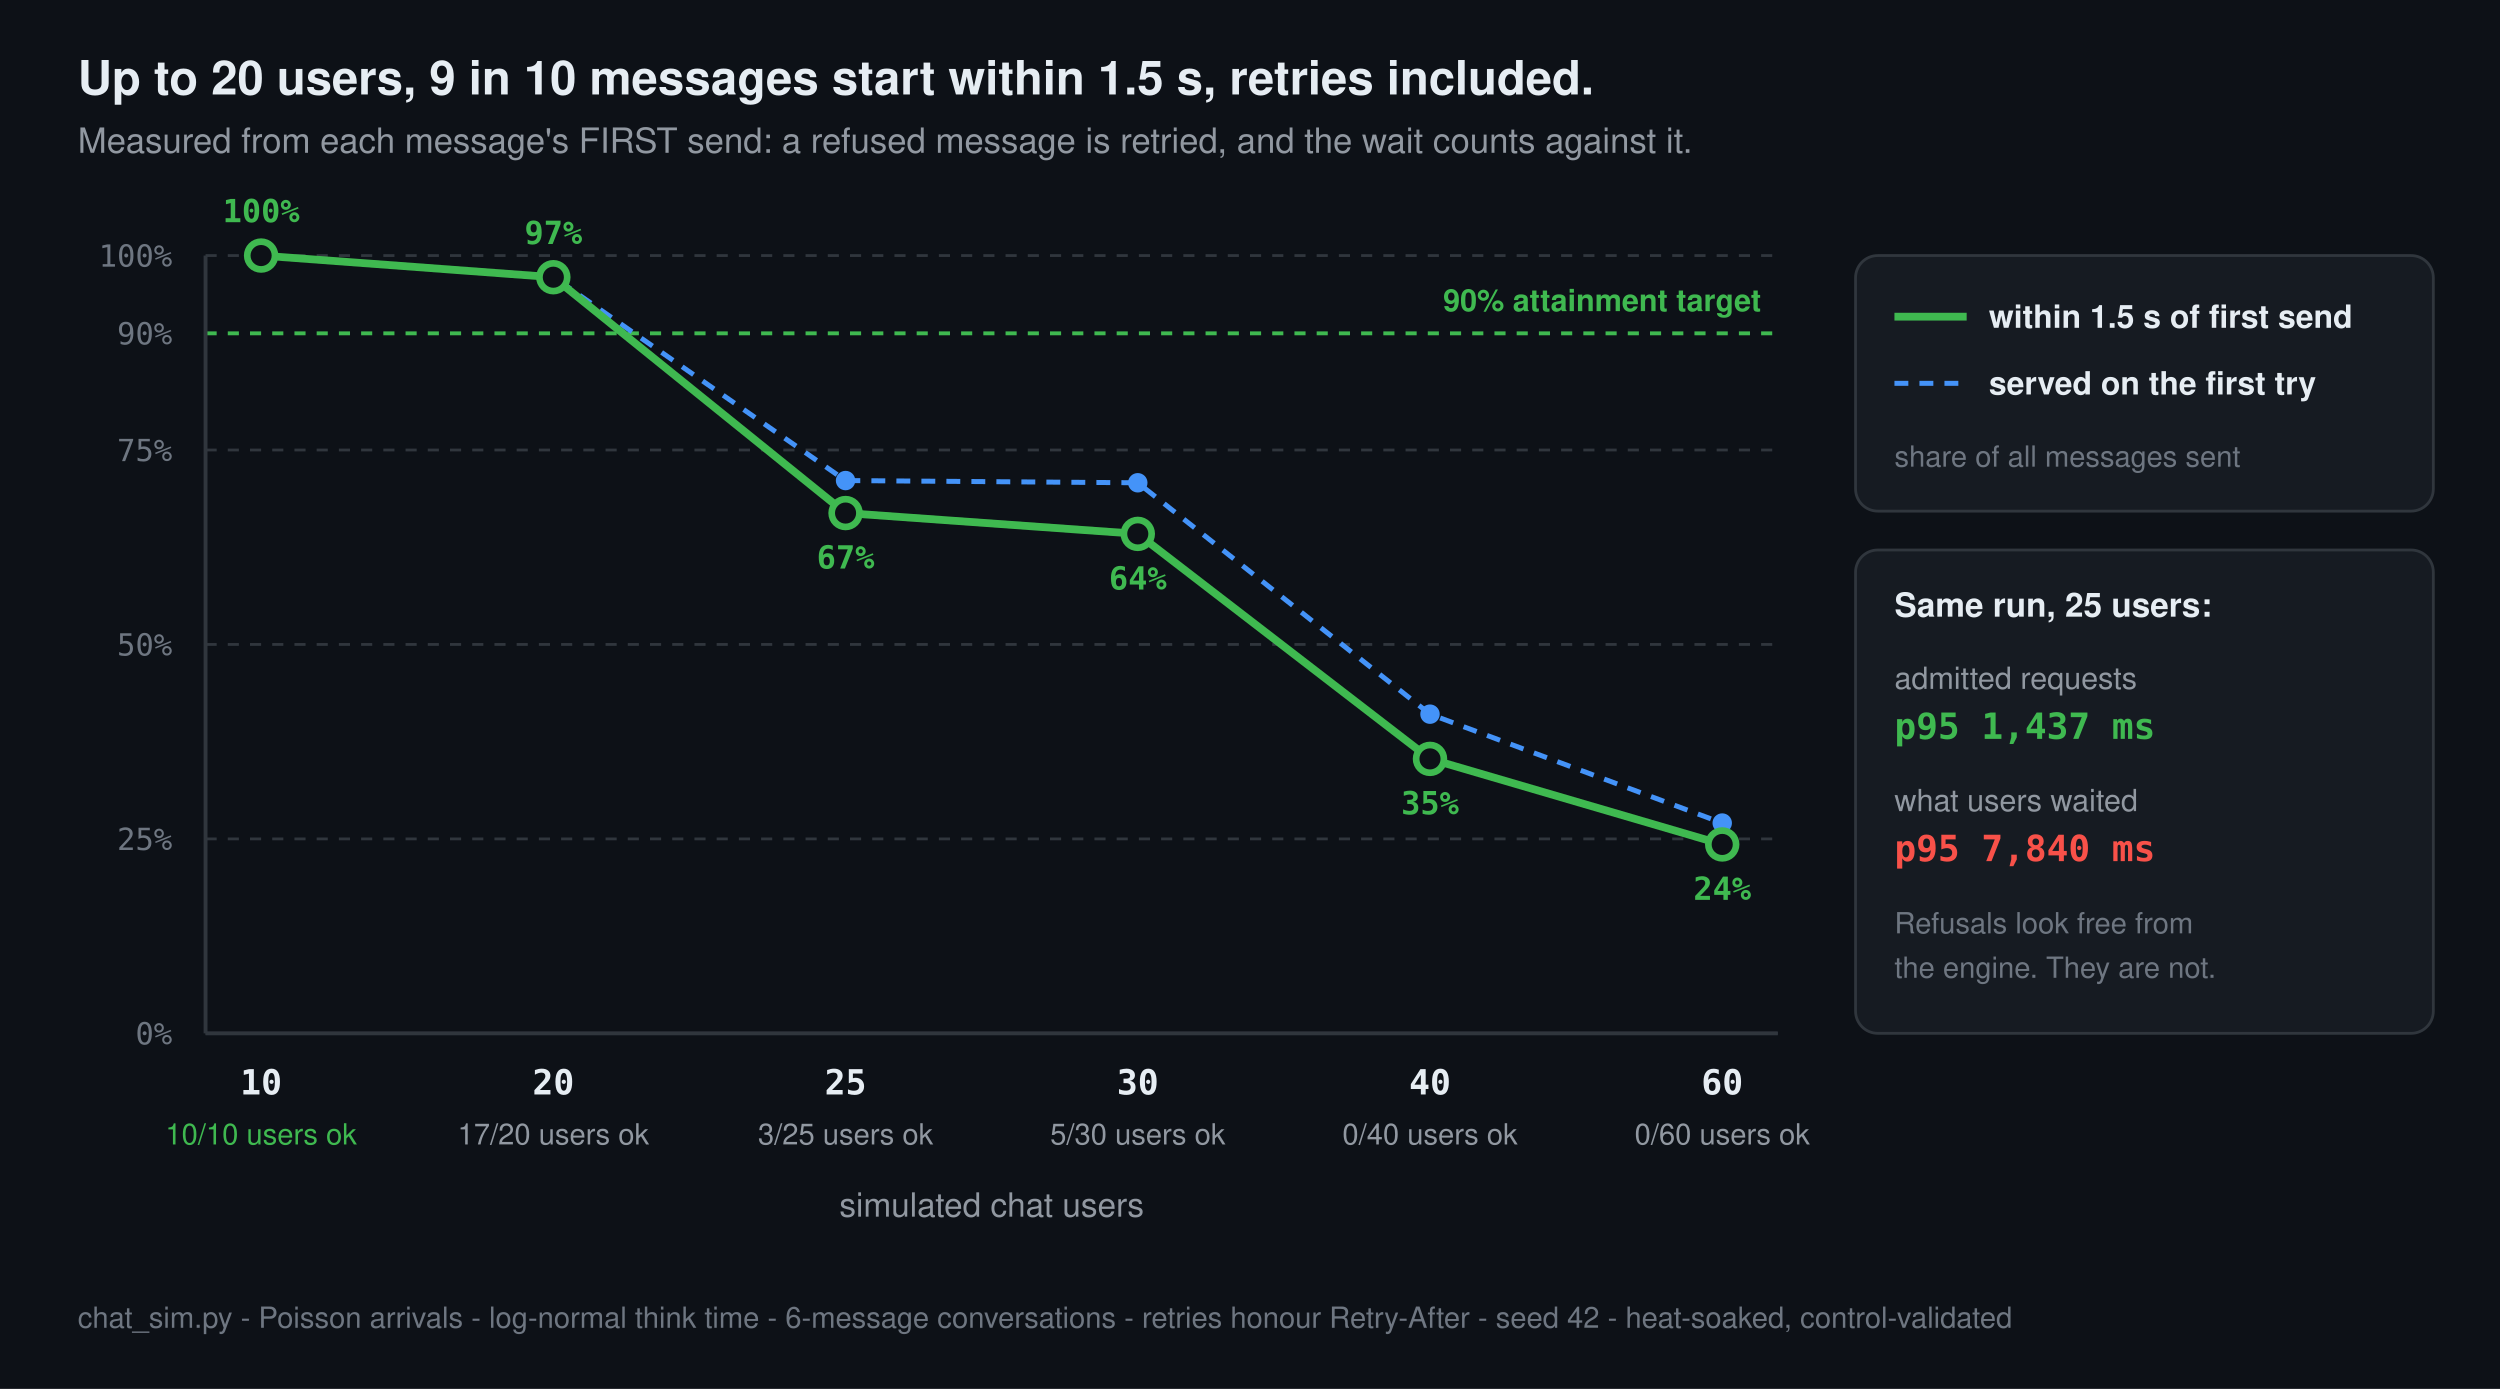
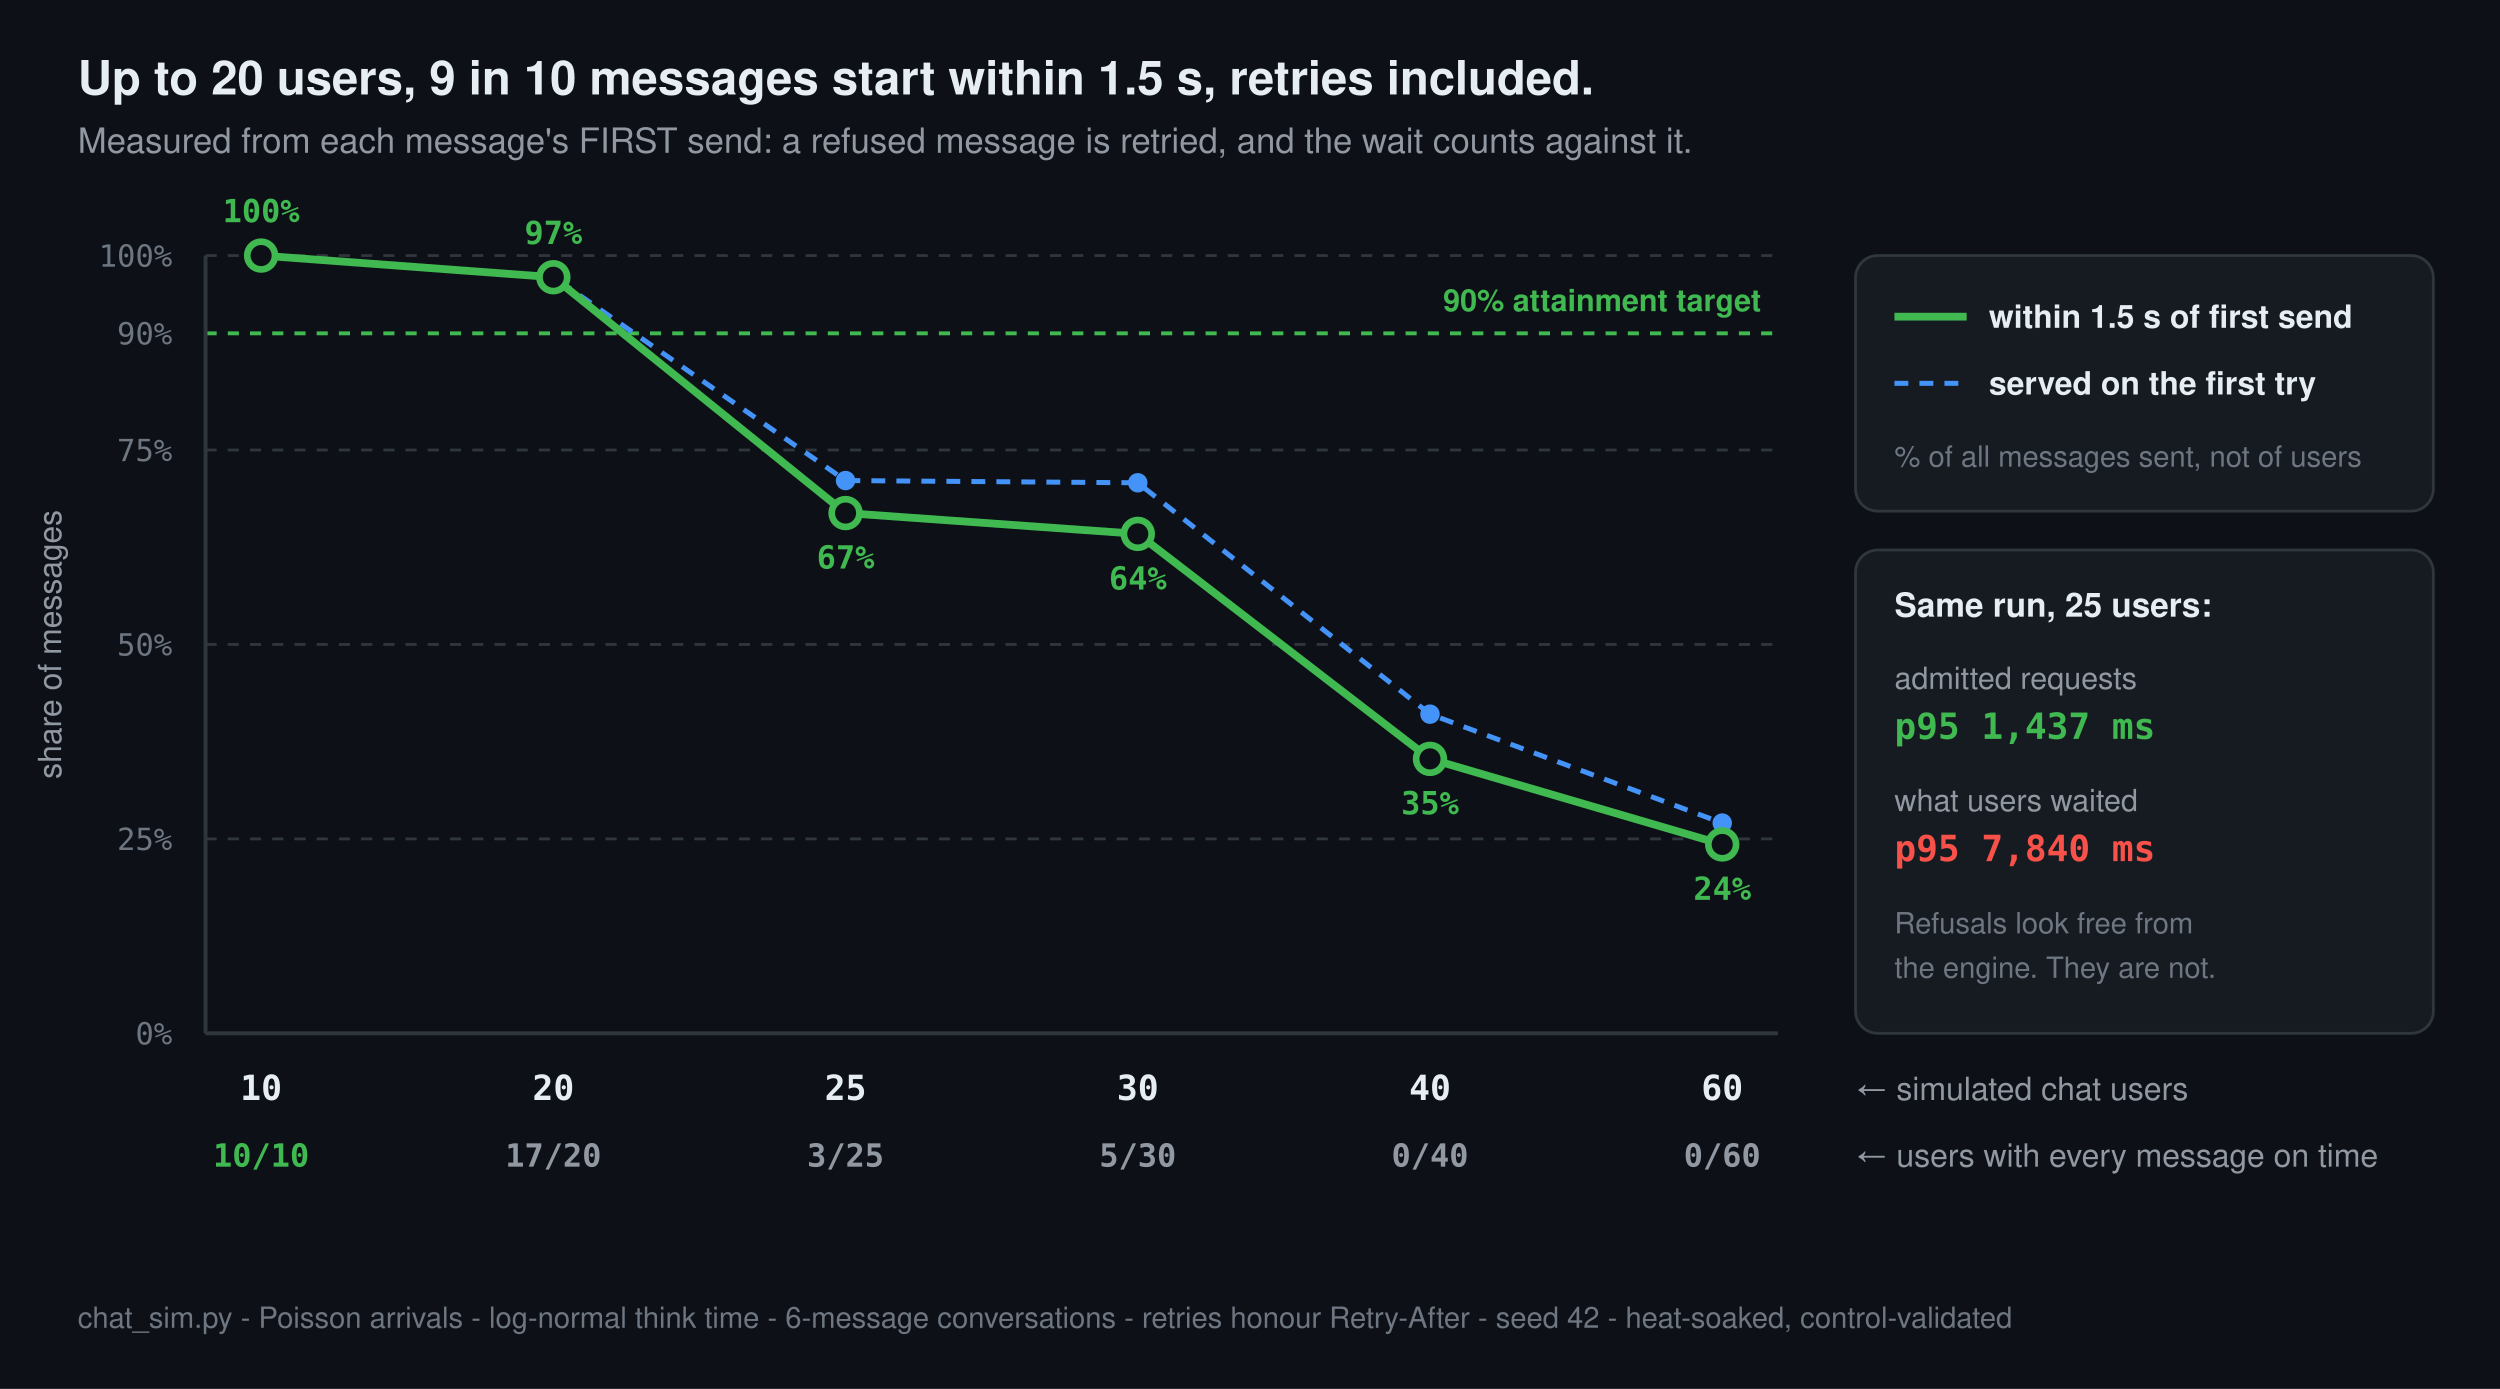
<svg xmlns="http://www.w3.org/2000/svg" width="900" height="500" viewBox="0 0 900 500" role="img">
  <defs>
    <marker id="ah" viewBox="0 0 10 10" refX="9" refY="5" markerWidth="6" markerHeight="6" orient="auto-start-reverse">
      <path d="M 0 0 L 10 5 L 0 10 z" fill="#9198a1" />
    </marker>
  </defs>
  <rect width="900" height="500" fill="#0d1117" />
  <text x="28" y="34" fill="#e6edf3" font-family="ui-sans-serif,-apple-system,BlinkMacSystemFont,'Segoe UI',Helvetica,Arial,sans-serif" font-size="17" font-weight="650" text-anchor="start">Up to 20 users, 9 in 10 messages start within 1.5 s, retries included.</text>
  <text x="28" y="55" fill="#9198a1" font-family="ui-sans-serif,-apple-system,BlinkMacSystemFont,'Segoe UI',Helvetica,Arial,sans-serif" font-size="12.5" font-weight="400" text-anchor="start">Measured from each message's FIRST send: a refused message is retried, and the wait counts against it.</text>
  <line x1="74" y1="372.0" x2="640" y2="372.0" stroke="#30363d" stroke-width="1" />
  <text x="62" y="376.0" fill="#6e7681" font-family="ui-monospace,SFMono-Regular,'SF Mono',Menlo,Consolas,monospace" font-size="11" font-weight="400" text-anchor="end">0%</text>
  <line x1="74" y1="302.0" x2="640" y2="302.0" stroke="#30363d" stroke-width="1" stroke-dasharray="4 4" />
  <text x="62" y="306.0" fill="#6e7681" font-family="ui-monospace,SFMono-Regular,'SF Mono',Menlo,Consolas,monospace" font-size="11" font-weight="400" text-anchor="end">25%</text>
  <line x1="74" y1="232.0" x2="640" y2="232.0" stroke="#30363d" stroke-width="1" stroke-dasharray="4 4" />
  <text x="62" y="236.0" fill="#6e7681" font-family="ui-monospace,SFMono-Regular,'SF Mono',Menlo,Consolas,monospace" font-size="11" font-weight="400" text-anchor="end">50%</text>
  <line x1="74" y1="162.0" x2="640" y2="162.0" stroke="#30363d" stroke-width="1" stroke-dasharray="4 4" />
  <text x="62" y="166.0" fill="#6e7681" font-family="ui-monospace,SFMono-Regular,'SF Mono',Menlo,Consolas,monospace" font-size="11" font-weight="400" text-anchor="end">75%</text>
  <line x1="74" y1="120.0" x2="640" y2="120.0" stroke="#3fb950" stroke-width="1.4" stroke-dasharray="4 4" />
  <text x="62" y="124.0" fill="#6e7681" font-family="ui-monospace,SFMono-Regular,'SF Mono',Menlo,Consolas,monospace" font-size="11" font-weight="400" text-anchor="end">90%</text>
  <line x1="74" y1="92.0" x2="640" y2="92.0" stroke="#30363d" stroke-width="1" stroke-dasharray="4 4" />
  <text x="62" y="96.0" fill="#6e7681" font-family="ui-monospace,SFMono-Regular,'SF Mono',Menlo,Consolas,monospace" font-size="11" font-weight="400" text-anchor="end">100%</text>
  <text x="634" y="112.0" fill="#3fb950" font-family="ui-sans-serif,-apple-system,BlinkMacSystemFont,'Segoe UI',Helvetica,Arial,sans-serif" font-size="11" font-weight="600" text-anchor="end">90% attainment target</text>
  <polyline points="94.0,92.0 199.2,99.7 304.4,173.0 409.6,173.8 514.8,257.1 620.0,296.3" fill="none" stroke="#4493f8" stroke-width="1.8" stroke-dasharray="5 4" />
  <polyline points="94.0,92.0 199.2,99.8 304.4,184.7 409.6,192.2 514.8,273.2 620.0,304.0" fill="none" stroke="#3fb950" stroke-width="2.8" stroke-linejoin="round" stroke-linecap="round" />
  <circle cx="94.0" cy="92.0" r="3.5" fill="#4493f8" />
  <circle cx="94.0" cy="92.0" r="5" fill="#0d1117" stroke="#3fb950" stroke-width="2.4" />
  <text x="94.0" y="80.0" fill="#3fb950" font-family="ui-monospace,SFMono-Regular,'SF Mono',Menlo,Consolas,monospace" font-size="11.5" font-weight="650" text-anchor="middle">100%</text>
-   <text x="94.0" y="394" fill="#e6edf3" font-family="ui-monospace,SFMono-Regular,'SF Mono',Menlo,Consolas,monospace" font-size="12.5" font-weight="600" text-anchor="middle">10</text>
-   <text x="94.0" y="412" fill="#3fb950" font-family="ui-sans-serif,-apple-system,BlinkMacSystemFont,'Segoe UI',Helvetica,Arial,sans-serif" font-size="10.5" font-weight="500" text-anchor="middle">10/10 users ok</text>
+   <text x="94.0" y="396" fill="#e6edf3" font-family="ui-monospace,SFMono-Regular,'SF Mono',Menlo,Consolas,monospace" font-size="12.5" font-weight="600" text-anchor="middle">10</text>
+   <text x="94.0" y="420" fill="#3fb950" font-family="ui-monospace,SFMono-Regular,'SF Mono',Menlo,Consolas,monospace" font-size="11.5" font-weight="600" text-anchor="middle">10/10</text>
  <circle cx="199.2" cy="99.7" r="3.5" fill="#4493f8" />
  <circle cx="199.2" cy="99.8" r="5" fill="#0d1117" stroke="#3fb950" stroke-width="2.4" />
  <text x="199.2" y="87.84" fill="#3fb950" font-family="ui-monospace,SFMono-Regular,'SF Mono',Menlo,Consolas,monospace" font-size="11.5" font-weight="650" text-anchor="middle">97%</text>
-   <text x="199.2" y="394" fill="#e6edf3" font-family="ui-monospace,SFMono-Regular,'SF Mono',Menlo,Consolas,monospace" font-size="12.5" font-weight="600" text-anchor="middle">20</text>
-   <text x="199.2" y="412" fill="#9198a1" font-family="ui-sans-serif,-apple-system,BlinkMacSystemFont,'Segoe UI',Helvetica,Arial,sans-serif" font-size="10.5" font-weight="500" text-anchor="middle">17/20 users ok</text>
+   <text x="199.2" y="396" fill="#e6edf3" font-family="ui-monospace,SFMono-Regular,'SF Mono',Menlo,Consolas,monospace" font-size="12.5" font-weight="600" text-anchor="middle">20</text>
+   <text x="199.2" y="420" fill="#9198a1" font-family="ui-monospace,SFMono-Regular,'SF Mono',Menlo,Consolas,monospace" font-size="11.5" font-weight="600" text-anchor="middle">17/20</text>
  <circle cx="304.4" cy="173.0" r="3.5" fill="#4493f8" />
  <circle cx="304.4" cy="184.7" r="5" fill="#0d1117" stroke="#3fb950" stroke-width="2.4" />
  <text x="304.4" y="204.68" fill="#3fb950" font-family="ui-monospace,SFMono-Regular,'SF Mono',Menlo,Consolas,monospace" font-size="11.5" font-weight="650" text-anchor="middle">67%</text>
-   <text x="304.4" y="394" fill="#e6edf3" font-family="ui-monospace,SFMono-Regular,'SF Mono',Menlo,Consolas,monospace" font-size="12.5" font-weight="600" text-anchor="middle">25</text>
-   <text x="304.4" y="412" fill="#9198a1" font-family="ui-sans-serif,-apple-system,BlinkMacSystemFont,'Segoe UI',Helvetica,Arial,sans-serif" font-size="10.5" font-weight="500" text-anchor="middle">3/25 users ok</text>
+   <text x="304.4" y="396" fill="#e6edf3" font-family="ui-monospace,SFMono-Regular,'SF Mono',Menlo,Consolas,monospace" font-size="12.5" font-weight="600" text-anchor="middle">25</text>
+   <text x="304.4" y="420" fill="#9198a1" font-family="ui-monospace,SFMono-Regular,'SF Mono',Menlo,Consolas,monospace" font-size="11.5" font-weight="600" text-anchor="middle">3/25</text>
  <circle cx="409.6" cy="173.8" r="3.5" fill="#4493f8" />
  <circle cx="409.6" cy="192.2" r="5" fill="#0d1117" stroke="#3fb950" stroke-width="2.4" />
  <text x="409.6" y="212.24" fill="#3fb950" font-family="ui-monospace,SFMono-Regular,'SF Mono',Menlo,Consolas,monospace" font-size="11.5" font-weight="650" text-anchor="middle">64%</text>
-   <text x="409.6" y="394" fill="#e6edf3" font-family="ui-monospace,SFMono-Regular,'SF Mono',Menlo,Consolas,monospace" font-size="12.5" font-weight="600" text-anchor="middle">30</text>
-   <text x="409.6" y="412" fill="#9198a1" font-family="ui-sans-serif,-apple-system,BlinkMacSystemFont,'Segoe UI',Helvetica,Arial,sans-serif" font-size="10.5" font-weight="500" text-anchor="middle">5/30 users ok</text>
+   <text x="409.6" y="396" fill="#e6edf3" font-family="ui-monospace,SFMono-Regular,'SF Mono',Menlo,Consolas,monospace" font-size="12.5" font-weight="600" text-anchor="middle">30</text>
+   <text x="409.6" y="420" fill="#9198a1" font-family="ui-monospace,SFMono-Regular,'SF Mono',Menlo,Consolas,monospace" font-size="11.5" font-weight="600" text-anchor="middle">5/30</text>
  <circle cx="514.8" cy="257.1" r="3.5" fill="#4493f8" />
  <circle cx="514.8" cy="273.2" r="5" fill="#0d1117" stroke="#3fb950" stroke-width="2.4" />
  <text x="514.8" y="293.16" fill="#3fb950" font-family="ui-monospace,SFMono-Regular,'SF Mono',Menlo,Consolas,monospace" font-size="11.5" font-weight="650" text-anchor="middle">35%</text>
-   <text x="514.8" y="394" fill="#e6edf3" font-family="ui-monospace,SFMono-Regular,'SF Mono',Menlo,Consolas,monospace" font-size="12.5" font-weight="600" text-anchor="middle">40</text>
-   <text x="514.8" y="412" fill="#9198a1" font-family="ui-sans-serif,-apple-system,BlinkMacSystemFont,'Segoe UI',Helvetica,Arial,sans-serif" font-size="10.5" font-weight="500" text-anchor="middle">0/40 users ok</text>
+   <text x="514.8" y="396" fill="#e6edf3" font-family="ui-monospace,SFMono-Regular,'SF Mono',Menlo,Consolas,monospace" font-size="12.5" font-weight="600" text-anchor="middle">40</text>
+   <text x="514.8" y="420" fill="#9198a1" font-family="ui-monospace,SFMono-Regular,'SF Mono',Menlo,Consolas,monospace" font-size="11.5" font-weight="600" text-anchor="middle">0/40</text>
  <circle cx="620.0" cy="296.3" r="3.5" fill="#4493f8" />
  <circle cx="620.0" cy="304.0" r="5" fill="#0d1117" stroke="#3fb950" stroke-width="2.4" />
  <text x="620.0" y="323.96" fill="#3fb950" font-family="ui-monospace,SFMono-Regular,'SF Mono',Menlo,Consolas,monospace" font-size="11.5" font-weight="650" text-anchor="middle">24%</text>
-   <text x="620.0" y="394" fill="#e6edf3" font-family="ui-monospace,SFMono-Regular,'SF Mono',Menlo,Consolas,monospace" font-size="12.5" font-weight="600" text-anchor="middle">60</text>
-   <text x="620.0" y="412" fill="#9198a1" font-family="ui-sans-serif,-apple-system,BlinkMacSystemFont,'Segoe UI',Helvetica,Arial,sans-serif" font-size="10.5" font-weight="500" text-anchor="middle">0/60 users ok</text>
-   <text x="357.0" y="438" fill="#9198a1" font-family="ui-sans-serif,-apple-system,BlinkMacSystemFont,'Segoe UI',Helvetica,Arial,sans-serif" font-size="12" font-weight="500" text-anchor="middle">simulated chat users</text>
+   <text x="620.0" y="396" fill="#e6edf3" font-family="ui-monospace,SFMono-Regular,'SF Mono',Menlo,Consolas,monospace" font-size="12.5" font-weight="600" text-anchor="middle">60</text>
+   <text x="620.0" y="420" fill="#9198a1" font-family="ui-monospace,SFMono-Regular,'SF Mono',Menlo,Consolas,monospace" font-size="11.5" font-weight="600" text-anchor="middle">0/60</text>
+   <text x="668" y="396" fill="#9198a1" font-family="ui-sans-serif,-apple-system,BlinkMacSystemFont,'Segoe UI',Helvetica,Arial,sans-serif" font-size="11.5" font-weight="500" text-anchor="start">← simulated chat users</text>
+   <text x="668" y="420" fill="#9198a1" font-family="ui-sans-serif,-apple-system,BlinkMacSystemFont,'Segoe UI',Helvetica,Arial,sans-serif" font-size="11.5" font-weight="500" text-anchor="start">← users with every message on time</text>
+   <text x="22" y="232" fill="#9198a1" font-family="ui-sans-serif,-apple-system,BlinkMacSystemFont,'Segoe UI',Helvetica,Arial,sans-serif" font-size="11.5" font-weight="500" text-anchor="middle" transform="rotate(-90 22 232)">share of messages</text>
  <line x1="74" y1="92" x2="74" y2="372" stroke="#30363d" stroke-width="1.4" />
  <line x1="74" y1="372" x2="640" y2="372" stroke="#30363d" stroke-width="1.4" />
  <rect x="668" y="92" width="208" height="92" rx="8" fill="#161b22" stroke="#30363d" stroke-width="1" />
  <line x1="682" y1="114" x2="708" y2="114" stroke="#3fb950" stroke-width="2.8" />
  <text x="716" y="118" fill="#e6edf3" font-family="ui-sans-serif,-apple-system,BlinkMacSystemFont,'Segoe UI',Helvetica,Arial,sans-serif" font-size="11.5" font-weight="600" text-anchor="start">within 1.5 s of first send</text>
  <line x1="682" y1="138" x2="708" y2="138" stroke="#4493f8" stroke-width="1.8" stroke-dasharray="5 4" />
  <text x="716" y="142" fill="#e6edf3" font-family="ui-sans-serif,-apple-system,BlinkMacSystemFont,'Segoe UI',Helvetica,Arial,sans-serif" font-size="11.5" font-weight="600" text-anchor="start">served on the first try</text>
-   <text x="682" y="168" fill="#6e7681" font-family="ui-sans-serif,-apple-system,BlinkMacSystemFont,'Segoe UI',Helvetica,Arial,sans-serif" font-size="10.5" font-weight="400" text-anchor="start">share of all messages sent</text>
+   <text x="682" y="168" fill="#6e7681" font-family="ui-sans-serif,-apple-system,BlinkMacSystemFont,'Segoe UI',Helvetica,Arial,sans-serif" font-size="10.5" font-weight="400" text-anchor="start">% of all messages sent, not of users</text>
  <rect x="668" y="198" width="208" height="174" rx="8" fill="#161b22" stroke="#30363d" stroke-width="1" />
  <text x="682" y="222" fill="#e6edf3" font-family="ui-sans-serif,-apple-system,BlinkMacSystemFont,'Segoe UI',Helvetica,Arial,sans-serif" font-size="12" font-weight="650" text-anchor="start">Same run, 25 users:</text>
  <text x="682" y="248" fill="#9198a1" font-family="ui-sans-serif,-apple-system,BlinkMacSystemFont,'Segoe UI',Helvetica,Arial,sans-serif" font-size="11" font-weight="400" text-anchor="start">admitted requests</text>
  <text x="682" y="266" fill="#3fb950" font-family="ui-monospace,SFMono-Regular,'SF Mono',Menlo,Consolas,monospace" font-size="13" font-weight="650" text-anchor="start">p95 1,437 ms</text>
  <text x="682" y="292" fill="#9198a1" font-family="ui-sans-serif,-apple-system,BlinkMacSystemFont,'Segoe UI',Helvetica,Arial,sans-serif" font-size="11" font-weight="400" text-anchor="start">what users waited</text>
  <text x="682" y="310" fill="#f85149" font-family="ui-monospace,SFMono-Regular,'SF Mono',Menlo,Consolas,monospace" font-size="13" font-weight="650" text-anchor="start">p95 7,840 ms</text>
  <text x="682" y="336" fill="#6e7681" font-family="ui-sans-serif,-apple-system,BlinkMacSystemFont,'Segoe UI',Helvetica,Arial,sans-serif" font-size="10.5" font-weight="400" text-anchor="start">Refusals look free from</text>
  <text x="682" y="352" fill="#6e7681" font-family="ui-sans-serif,-apple-system,BlinkMacSystemFont,'Segoe UI',Helvetica,Arial,sans-serif" font-size="10.5" font-weight="400" text-anchor="start">the engine. They are not.</text>
  <text x="28" y="478" fill="#6e7681" font-family="ui-sans-serif,-apple-system,BlinkMacSystemFont,'Segoe UI',Helvetica,Arial,sans-serif" font-size="10.5" font-weight="400" text-anchor="start">chat_sim.py - Poisson arrivals - log-normal think time - 6-message conversations - retries honour Retry-After - seed 42 - heat-soaked, control-validated</text>
</svg>
